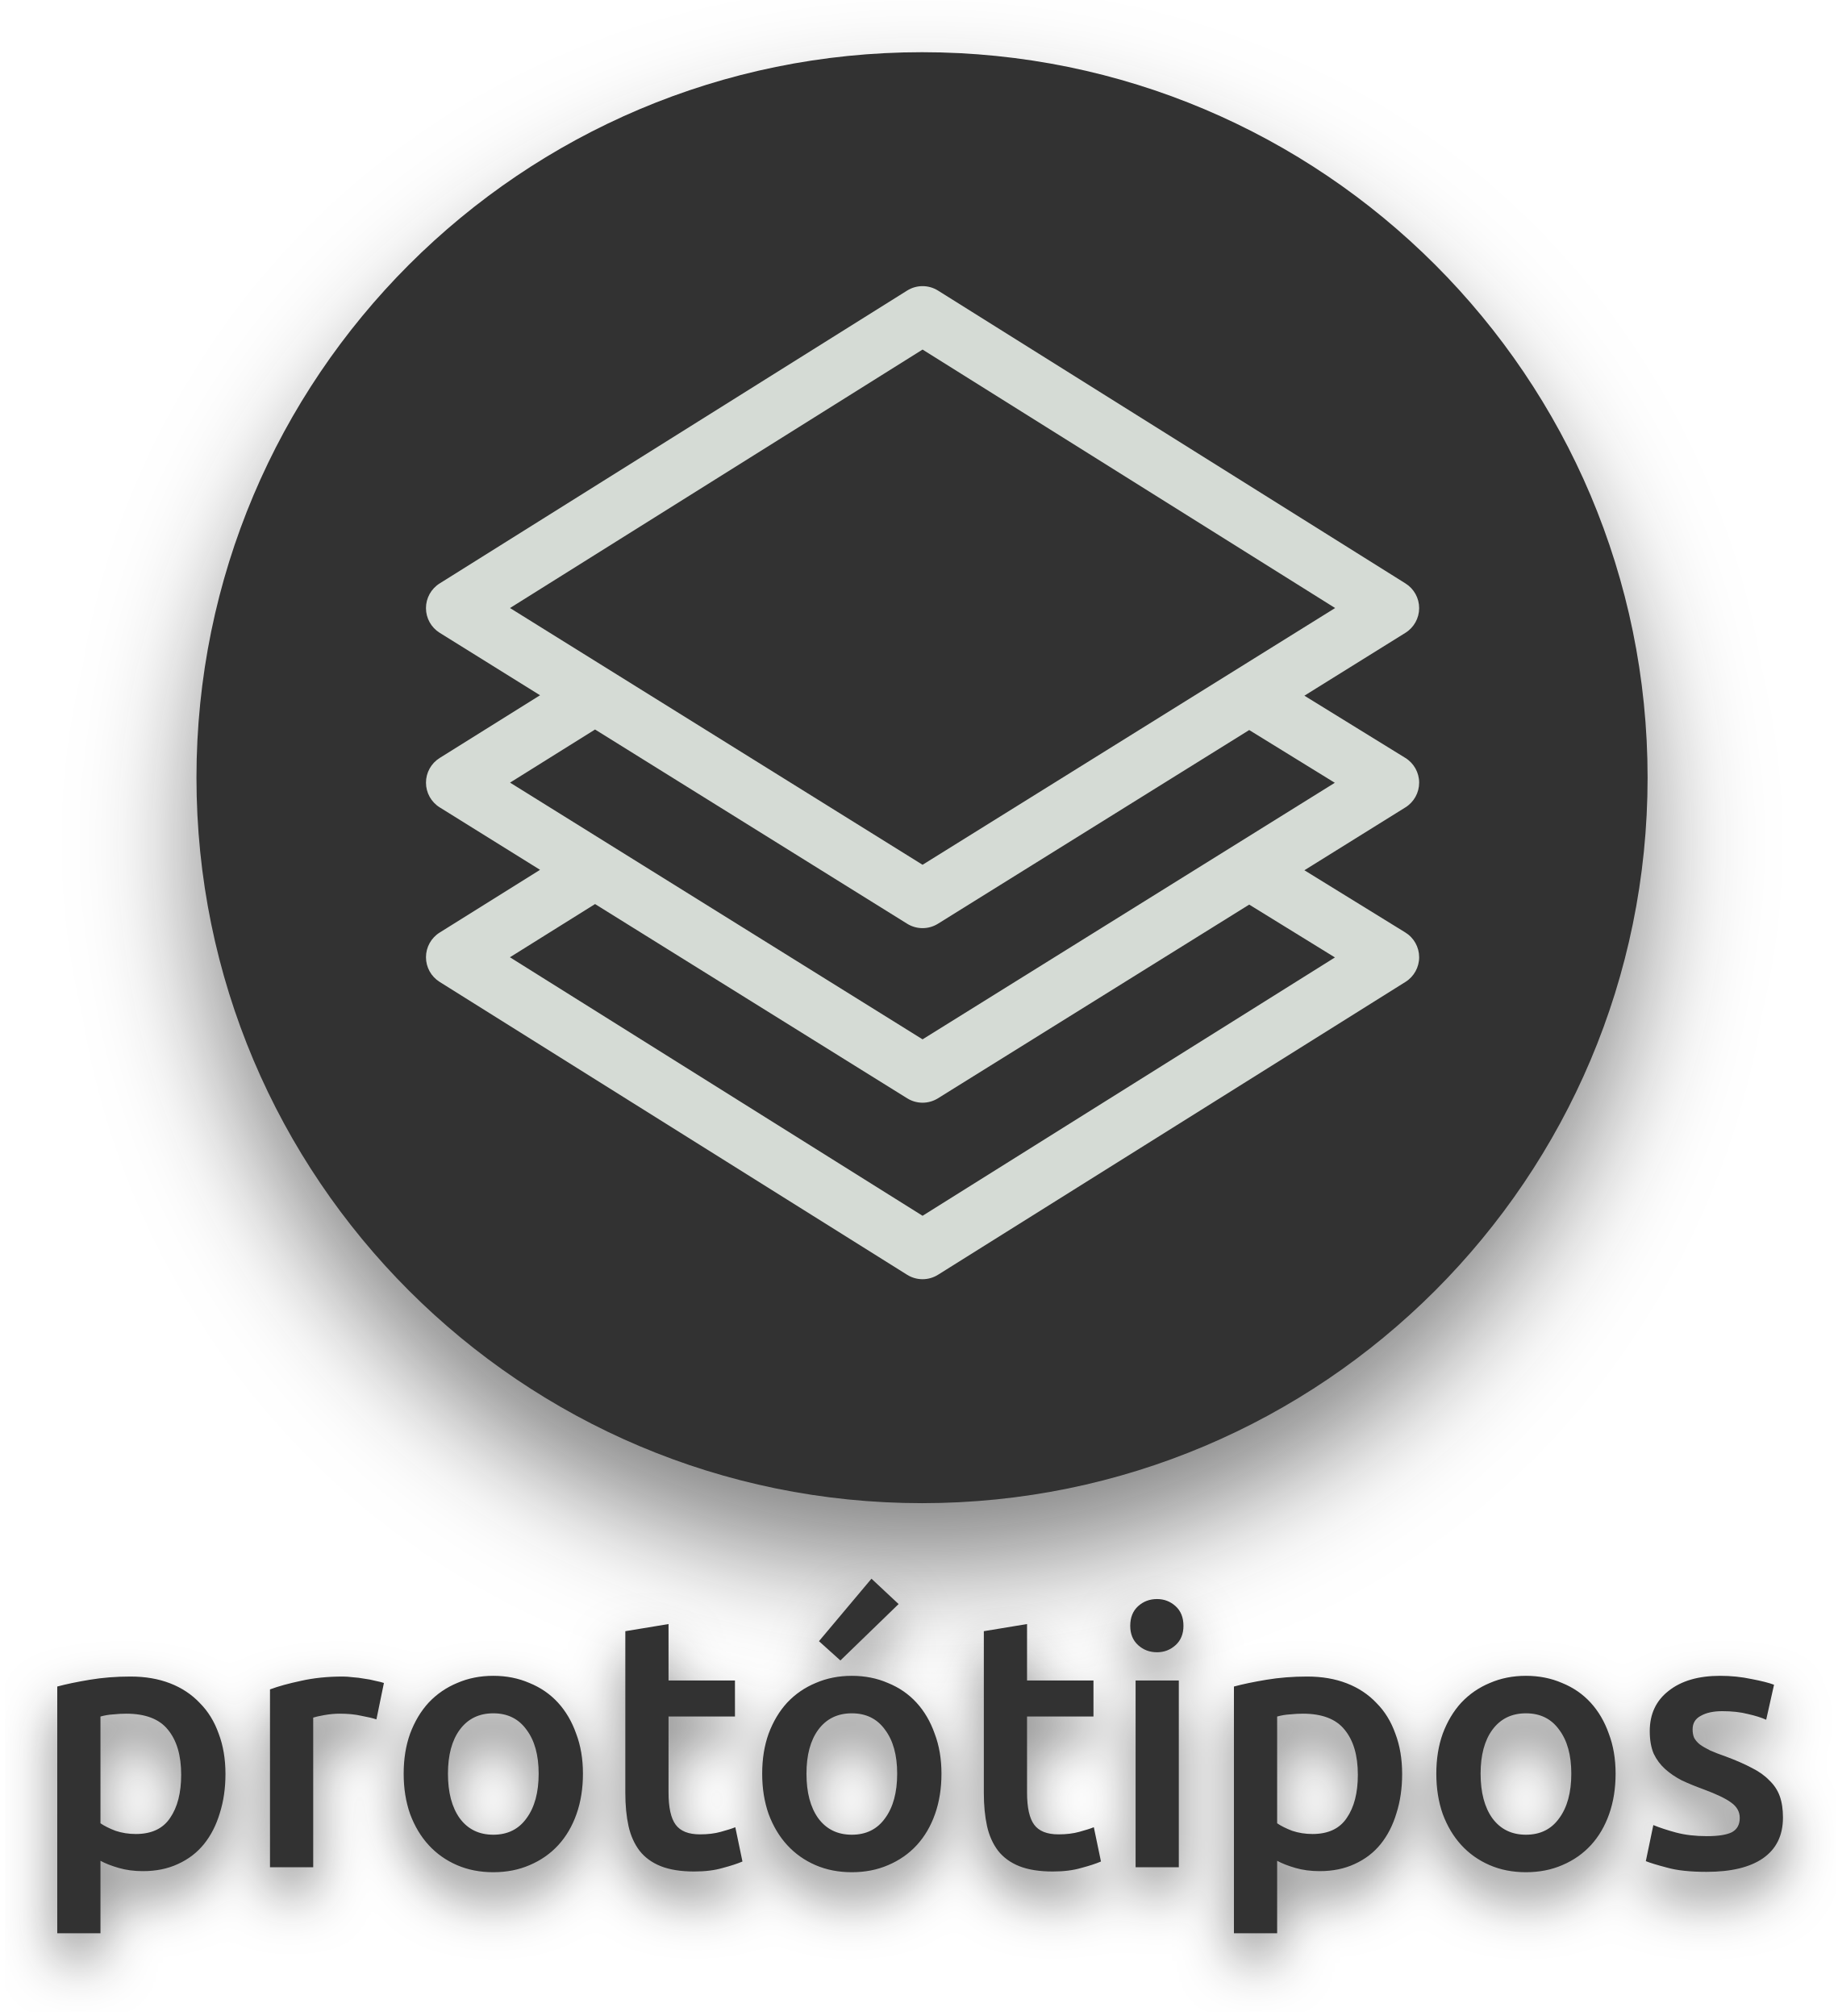
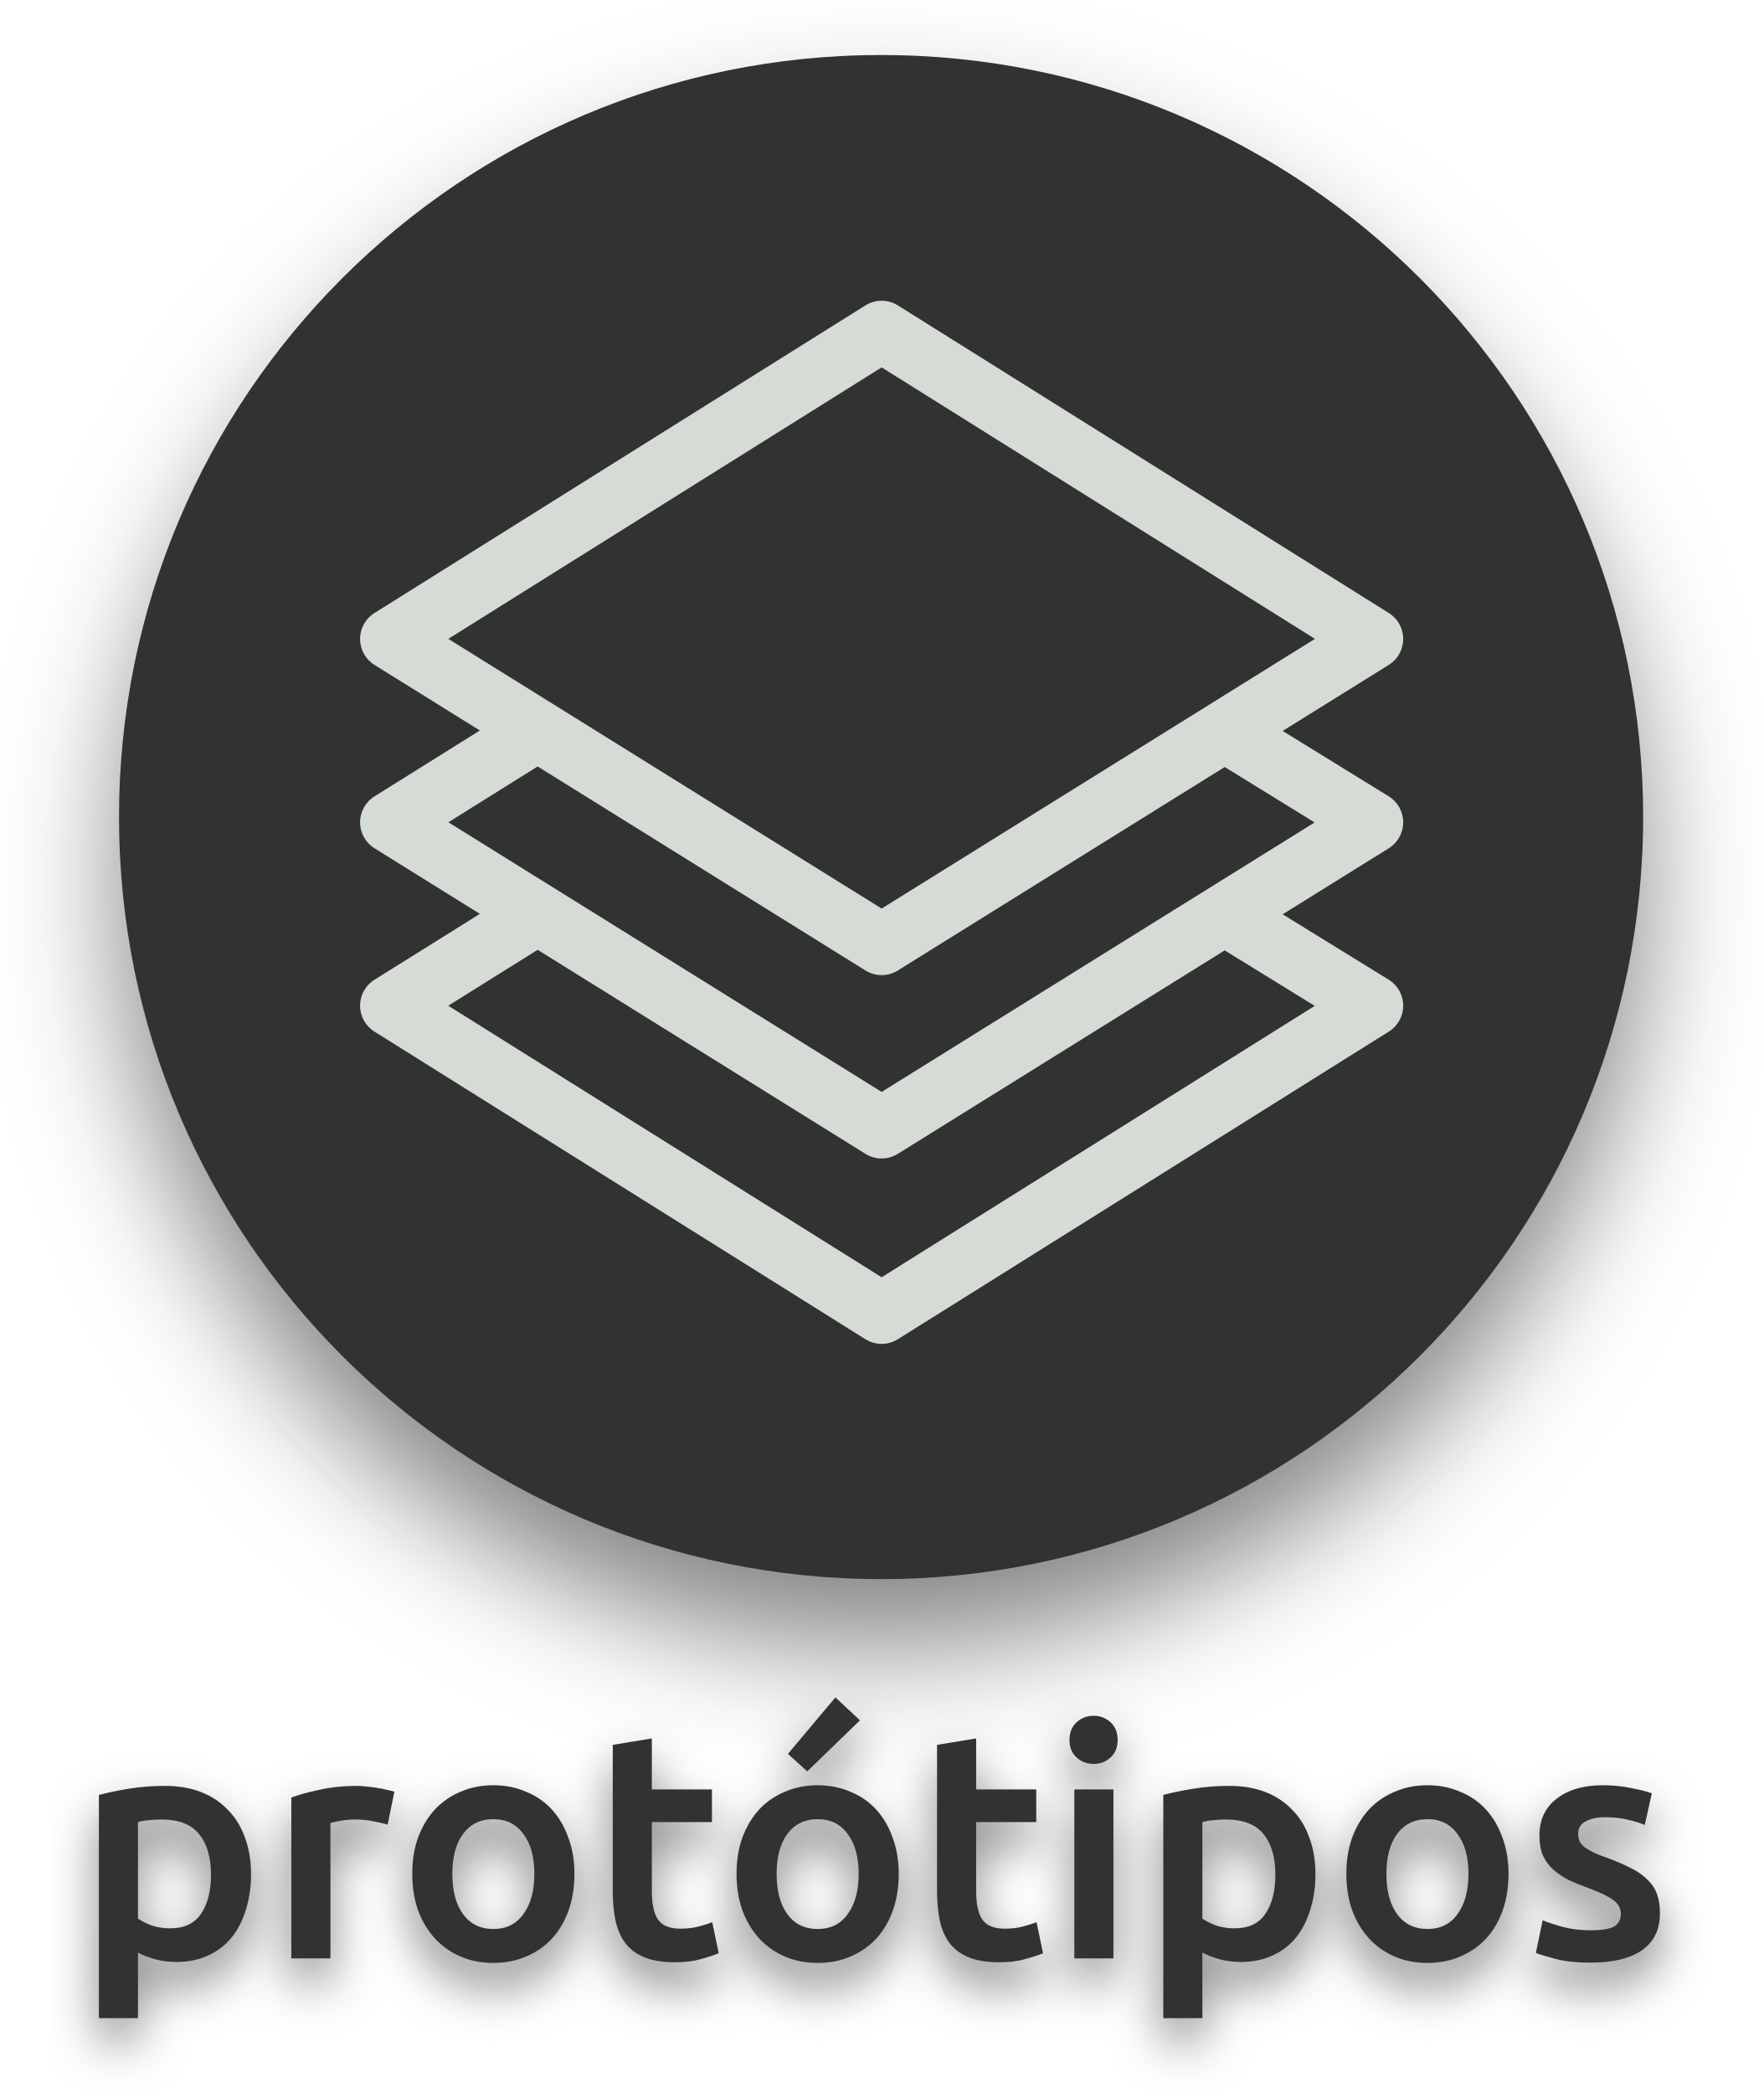
- <svg xmlns="http://www.w3.org/2000/svg" width="247" height="271" viewBox="0 0 247 271" fill="none">
+ <svg xmlns="http://www.w3.org/2000/svg" width="262" height="311" viewBox="0 0 262 311" fill="none">
  <g filter="url(#filter0_d)">
-     <circle cx="123.929" cy="104.54" r="97.522" fill="#323232" />
-     <path d="M190.747 105.202C190.744 103.848 190.041 102.592 188.888 101.881L175.322 93.518L188.903 85.065C190.048 84.352 190.745 83.099 190.747 81.751C190.749 80.402 190.056 79.147 188.912 78.43L126.077 39.061C124.807 38.265 123.194 38.265 121.924 39.061L59.089 78.43C57.946 79.147 57.252 80.402 57.254 81.751C57.256 83.1 57.953 84.352 59.099 85.065L72.587 93.46L59.093 101.894C57.948 102.609 57.253 103.864 57.255 105.214C57.256 106.564 57.953 107.818 59.099 108.531L72.587 116.926L59.093 125.36C57.95 126.074 57.255 127.326 57.255 128.674C57.254 130.022 57.947 131.275 59.089 131.99L121.924 171.36C122.559 171.758 123.28 171.957 124.001 171.957C124.721 171.957 125.442 171.758 126.077 171.36L188.912 131.99C190.058 131.272 190.752 130.013 190.747 128.662C190.742 127.31 190.039 126.056 188.888 125.347L175.322 116.984L188.903 108.531C190.052 107.815 190.75 106.556 190.747 105.202ZM68.549 81.734L124.001 46.99L179.452 81.734C178.92 82.066 125.59 115.259 124.001 116.248L68.549 81.734ZM179.427 128.703L124.001 163.431L68.538 128.68L79.981 121.528L121.934 147.64C122.567 148.034 123.284 148.231 124.001 148.231C124.718 148.231 125.435 148.034 126.067 147.64L167.905 121.6L179.427 128.703ZM124.001 139.713L68.555 105.204L79.981 98.063L121.934 124.175C122.567 124.568 123.284 124.765 124.001 124.765C124.718 124.765 125.435 124.568 126.067 124.175L167.905 98.135L179.409 105.226C179.091 105.424 125.469 138.799 124.001 139.713Z" fill="#D5DBD5" />
+     <circle cx="130.918" cy="121.409" r="113.233" fill="#323232" />
+     <path d="M208.5 122.178C208.497 120.606 207.68 119.147 206.342 118.322L190.59 108.612L206.359 98.797C207.689 97.969 208.498 96.515 208.5 94.949C208.502 93.382 207.698 91.925 206.37 91.094L133.412 45.381C131.937 44.457 130.064 44.457 128.589 45.381L55.631 91.094C54.304 91.925 53.499 93.382 53.501 94.949C53.503 96.515 54.313 97.97 55.643 98.797L71.303 108.544L55.636 118.337C54.307 119.168 53.5 120.625 53.501 122.192C53.503 123.76 54.312 125.215 55.643 126.044L71.304 135.791L55.636 145.583C54.309 146.413 53.502 147.867 53.501 149.432C53.5 150.996 54.305 152.451 55.631 153.282L128.59 198.995C129.327 199.457 130.164 199.687 131.001 199.687C131.838 199.687 132.674 199.457 133.412 198.995L206.37 153.282C207.7 152.449 208.506 150.987 208.5 149.417C208.494 147.848 207.678 146.392 206.342 145.568L190.59 135.858L206.359 126.043C207.693 125.212 208.503 123.75 208.5 122.178ZM66.615 94.93L131.001 54.589L195.386 94.93C194.767 95.315 132.846 133.855 131.001 135.003L66.615 94.93ZM195.356 149.466L131.001 189.788L66.603 149.439L79.889 141.135L128.601 171.453C129.336 171.91 130.168 172.139 131.001 172.139C131.833 172.139 132.666 171.91 133.4 171.453L181.978 141.218L195.356 149.466ZM131.001 162.249L66.623 122.18L79.889 113.889L128.601 144.207C129.336 144.664 130.168 144.893 131.001 144.893C131.833 144.893 132.666 144.664 133.4 144.207L181.978 113.972L195.336 122.207C194.967 122.436 132.705 161.188 131.001 162.249Z" fill="#D5DBD5" />
  </g>
  <g filter="url(#filter1_d)">
-     <path d="M24.352 238.568C24.352 235.976 23.76 233.96 22.576 232.52C21.424 231.08 19.552 230.36 16.96 230.36C16.416 230.36 15.84 230.392 15.232 230.456C14.656 230.488 14.08 230.584 13.504 230.744V245.096C14.016 245.448 14.688 245.784 15.52 246.104C16.384 246.392 17.296 246.536 18.256 246.536C20.368 246.536 21.904 245.816 22.864 244.376C23.856 242.936 24.352 241 24.352 238.568ZM30.304 238.472C30.304 240.392 30.048 242.152 29.536 243.752C29.056 245.352 28.352 246.728 27.424 247.88C26.496 249.032 25.328 249.928 23.92 250.568C22.544 251.208 20.976 251.528 19.216 251.528C18.032 251.528 16.944 251.384 15.952 251.096C14.96 250.808 14.144 250.488 13.504 250.136V259.88H7.696V226.712C8.88 226.392 10.336 226.088 12.064 225.8C13.792 225.512 15.616 225.368 17.536 225.368C19.52 225.368 21.296 225.672 22.864 226.28C24.432 226.888 25.76 227.768 26.848 228.92C27.968 230.04 28.816 231.416 29.392 233.048C30 234.648 30.304 236.456 30.304 238.472ZM50.594 231.128C50.114 230.968 49.442 230.808 48.578 230.648C47.746 230.456 46.77 230.36 45.65 230.36C45.01 230.36 44.322 230.424 43.586 230.552C42.882 230.68 42.386 230.792 42.098 230.888V251H36.29V227.096C37.41 226.68 38.802 226.296 40.466 225.944C42.162 225.56 44.034 225.368 46.082 225.368C46.466 225.368 46.914 225.4 47.426 225.464C47.938 225.496 48.45 225.56 48.962 225.656C49.474 225.72 49.97 225.816 50.45 225.944C50.93 226.04 51.314 226.136 51.602 226.232L50.594 231.128ZM78.353 238.424C78.353 240.408 78.065 242.216 77.489 243.848C76.913 245.48 76.097 246.872 75.041 248.024C73.985 249.176 72.705 250.072 71.201 250.712C69.729 251.352 68.097 251.672 66.305 251.672C64.513 251.672 62.881 251.352 61.409 250.712C59.937 250.072 58.673 249.176 57.617 248.024C56.561 246.872 55.729 245.48 55.121 243.848C54.545 242.216 54.257 240.408 54.257 238.424C54.257 236.44 54.545 234.648 55.121 233.048C55.729 231.416 56.561 230.024 57.617 228.872C58.705 227.72 59.985 226.84 61.457 226.232C62.929 225.592 64.545 225.272 66.305 225.272C68.065 225.272 69.681 225.592 71.153 226.232C72.657 226.84 73.937 227.72 74.993 228.872C76.049 230.024 76.865 231.416 77.441 233.048C78.049 234.648 78.353 236.44 78.353 238.424ZM72.401 238.424C72.401 235.928 71.857 233.96 70.769 232.52C69.713 231.048 68.225 230.312 66.305 230.312C64.385 230.312 62.881 231.048 61.793 232.52C60.737 233.96 60.209 235.928 60.209 238.424C60.209 240.952 60.737 242.952 61.793 244.424C62.881 245.896 64.385 246.632 66.305 246.632C68.225 246.632 69.713 245.896 70.769 244.424C71.857 242.952 72.401 240.952 72.401 238.424ZM84.049 219.272L89.857 218.312V225.896H98.785V230.744H89.857V240.968C89.857 242.984 90.177 244.424 90.817 245.288C91.457 246.152 92.545 246.584 94.081 246.584C95.137 246.584 96.065 246.472 96.865 246.248C97.697 246.024 98.353 245.816 98.833 245.624L99.793 250.232C99.121 250.52 98.241 250.808 97.153 251.096C96.065 251.416 94.785 251.576 93.313 251.576C91.521 251.576 90.017 251.336 88.801 250.856C87.617 250.376 86.673 249.688 85.969 248.792C85.265 247.864 84.769 246.76 84.481 245.48C84.193 244.168 84.049 242.68 84.049 241.016V219.272ZM126.541 238.424C126.541 240.408 126.253 242.216 125.677 243.848C125.101 245.48 124.285 246.872 123.229 248.024C122.173 249.176 120.893 250.072 119.389 250.712C117.917 251.352 116.285 251.672 114.493 251.672C112.701 251.672 111.069 251.352 109.597 250.712C108.125 250.072 106.861 249.176 105.805 248.024C104.749 246.872 103.917 245.48 103.309 243.848C102.733 242.216 102.445 240.408 102.445 238.424C102.445 236.44 102.733 234.648 103.309 233.048C103.917 231.416 104.749 230.024 105.805 228.872C106.893 227.72 108.173 226.84 109.645 226.232C111.117 225.592 112.733 225.272 114.493 225.272C116.253 225.272 117.869 225.592 119.341 226.232C120.845 226.84 122.125 227.72 123.181 228.872C124.237 230.024 125.053 231.416 125.629 233.048C126.237 234.648 126.541 236.44 126.541 238.424ZM120.589 238.424C120.589 235.928 120.045 233.96 118.957 232.52C117.901 231.048 116.413 230.312 114.493 230.312C112.573 230.312 111.069 231.048 109.981 232.52C108.925 233.96 108.397 235.928 108.397 238.424C108.397 240.952 108.925 242.952 109.981 244.424C111.069 245.896 112.573 246.632 114.493 246.632C116.413 246.632 117.901 245.896 118.957 244.424C120.045 242.952 120.589 240.952 120.589 238.424ZM120.781 215.624L112.957 223.208L110.077 220.616L117.133 212.216L120.781 215.624ZM132.236 219.272L138.044 218.312V225.896H146.972V230.744H138.044V240.968C138.044 242.984 138.364 244.424 139.004 245.288C139.644 246.152 140.732 246.584 142.268 246.584C143.324 246.584 144.252 246.472 145.052 246.248C145.884 246.024 146.54 245.816 147.02 245.624L147.98 250.232C147.308 250.52 146.428 250.808 145.34 251.096C144.252 251.416 142.972 251.576 141.5 251.576C139.708 251.576 138.204 251.336 136.988 250.856C135.804 250.376 134.86 249.688 134.156 248.792C133.452 247.864 132.956 246.76 132.668 245.48C132.38 244.168 132.236 242.68 132.236 241.016V219.272ZM158.443 251H152.635V225.896H158.443V251ZM159.067 218.552C159.067 219.64 158.715 220.504 158.011 221.144C157.307 221.784 156.475 222.104 155.515 222.104C154.523 222.104 153.675 221.784 152.971 221.144C152.267 220.504 151.915 219.64 151.915 218.552C151.915 217.432 152.267 216.552 152.971 215.912C153.675 215.272 154.523 214.952 155.515 214.952C156.475 214.952 157.307 215.272 158.011 215.912C158.715 216.552 159.067 217.432 159.067 218.552ZM182.508 238.568C182.508 235.976 181.916 233.96 180.732 232.52C179.58 231.08 177.708 230.36 175.116 230.36C174.572 230.36 173.996 230.392 173.388 230.456C172.812 230.488 172.236 230.584 171.66 230.744V245.096C172.172 245.448 172.844 245.784 173.676 246.104C174.54 246.392 175.452 246.536 176.412 246.536C178.524 246.536 180.06 245.816 181.02 244.376C182.012 242.936 182.508 241 182.508 238.568ZM188.46 238.472C188.46 240.392 188.204 242.152 187.692 243.752C187.212 245.352 186.508 246.728 185.58 247.88C184.652 249.032 183.484 249.928 182.076 250.568C180.7 251.208 179.132 251.528 177.372 251.528C176.188 251.528 175.1 251.384 174.108 251.096C173.116 250.808 172.3 250.488 171.66 250.136V259.88H165.852V226.712C167.036 226.392 168.492 226.088 170.22 225.8C171.948 225.512 173.772 225.368 175.692 225.368C177.676 225.368 179.452 225.672 181.02 226.28C182.588 226.888 183.916 227.768 185.004 228.92C186.124 230.04 186.972 231.416 187.548 233.048C188.156 234.648 188.46 236.456 188.46 238.472ZM217.15 238.424C217.15 240.408 216.862 242.216 216.286 243.848C215.71 245.48 214.894 246.872 213.838 248.024C212.782 249.176 211.502 250.072 209.998 250.712C208.526 251.352 206.894 251.672 205.102 251.672C203.31 251.672 201.678 251.352 200.206 250.712C198.734 250.072 197.47 249.176 196.414 248.024C195.358 246.872 194.526 245.48 193.918 243.848C193.342 242.216 193.054 240.408 193.054 238.424C193.054 236.44 193.342 234.648 193.918 233.048C194.526 231.416 195.358 230.024 196.414 228.872C197.502 227.72 198.782 226.84 200.254 226.232C201.726 225.592 203.342 225.272 205.102 225.272C206.862 225.272 208.478 225.592 209.95 226.232C211.454 226.84 212.734 227.72 213.79 228.872C214.846 230.024 215.662 231.416 216.238 233.048C216.846 234.648 217.15 236.44 217.15 238.424ZM211.198 238.424C211.198 235.928 210.654 233.96 209.566 232.52C208.51 231.048 207.022 230.312 205.102 230.312C203.182 230.312 201.678 231.048 200.59 232.52C199.534 233.96 199.006 235.928 199.006 238.424C199.006 240.952 199.534 242.952 200.59 244.424C201.678 245.896 203.182 246.632 205.102 246.632C207.022 246.632 208.51 245.896 209.566 244.424C210.654 242.952 211.198 240.952 211.198 238.424ZM229.422 246.824C230.958 246.824 232.078 246.648 232.782 246.296C233.486 245.912 233.838 245.272 233.838 244.376C233.838 243.544 233.454 242.856 232.686 242.312C231.95 241.768 230.718 241.176 228.99 240.536C227.934 240.152 226.958 239.752 226.062 239.336C225.198 238.888 224.446 238.376 223.806 237.8C223.166 237.224 222.654 236.536 222.27 235.736C221.918 234.904 221.742 233.896 221.742 232.712C221.742 230.408 222.59 228.6 224.286 227.288C225.982 225.944 228.286 225.272 231.198 225.272C232.67 225.272 234.078 225.416 235.422 225.704C236.766 225.96 237.774 226.216 238.446 226.472L237.39 231.176C236.75 230.888 235.934 230.632 234.942 230.408C233.95 230.152 232.798 230.024 231.486 230.024C230.302 230.024 229.342 230.232 228.606 230.648C227.87 231.032 227.502 231.64 227.502 232.472C227.502 232.888 227.566 233.256 227.694 233.576C227.854 233.896 228.11 234.2 228.462 234.488C228.814 234.744 229.278 235.016 229.854 235.304C230.43 235.56 231.134 235.832 231.966 236.12C233.342 236.632 234.51 237.144 235.47 237.656C236.43 238.136 237.214 238.696 237.822 239.336C238.462 239.944 238.926 240.648 239.214 241.448C239.502 242.248 239.646 243.208 239.646 244.328C239.646 246.728 238.75 248.552 236.958 249.8C235.198 251.016 232.67 251.624 229.374 251.624C227.166 251.624 225.39 251.432 224.046 251.048C222.702 250.696 221.758 250.408 221.214 250.184L222.222 245.336C223.086 245.688 224.11 246.024 225.294 246.344C226.51 246.664 227.886 246.824 229.422 246.824Z" fill="#323232" />
+     <path d="M31.352 278.568C31.352 275.976 30.76 273.96 29.576 272.52C28.424 271.08 26.552 270.36 23.96 270.36C23.416 270.36 22.84 270.392 22.232 270.456C21.656 270.488 21.08 270.584 20.504 270.744V285.096C21.016 285.448 21.688 285.784 22.52 286.104C23.384 286.392 24.296 286.536 25.256 286.536C27.368 286.536 28.904 285.816 29.864 284.376C30.856 282.936 31.352 281 31.352 278.568ZM37.304 278.472C37.304 280.392 37.048 282.152 36.536 283.752C36.056 285.352 35.352 286.728 34.424 287.88C33.496 289.032 32.328 289.928 30.92 290.568C29.544 291.208 27.976 291.528 26.216 291.528C25.032 291.528 23.944 291.384 22.952 291.096C21.96 290.808 21.144 290.488 20.504 290.136V299.88H14.696V266.712C15.88 266.392 17.336 266.088 19.064 265.8C20.792 265.512 22.616 265.368 24.536 265.368C26.52 265.368 28.296 265.672 29.864 266.28C31.432 266.888 32.76 267.768 33.848 268.92C34.968 270.04 35.816 271.416 36.392 273.048C37 274.648 37.304 276.456 37.304 278.472ZM57.594 271.128C57.114 270.968 56.442 270.808 55.578 270.648C54.746 270.456 53.77 270.36 52.65 270.36C52.01 270.36 51.322 270.424 50.586 270.552C49.882 270.68 49.386 270.792 49.098 270.888V291H43.29V267.096C44.41 266.68 45.802 266.296 47.466 265.944C49.162 265.56 51.034 265.368 53.082 265.368C53.466 265.368 53.914 265.4 54.426 265.464C54.938 265.496 55.45 265.56 55.962 265.656C56.474 265.72 56.97 265.816 57.45 265.944C57.93 266.04 58.314 266.136 58.602 266.232L57.594 271.128ZM85.353 278.424C85.353 280.408 85.065 282.216 84.489 283.848C83.913 285.48 83.097 286.872 82.041 288.024C80.985 289.176 79.705 290.072 78.201 290.712C76.729 291.352 75.097 291.672 73.305 291.672C71.513 291.672 69.881 291.352 68.409 290.712C66.937 290.072 65.673 289.176 64.617 288.024C63.561 286.872 62.729 285.48 62.121 283.848C61.545 282.216 61.257 280.408 61.257 278.424C61.257 276.44 61.545 274.648 62.121 273.048C62.729 271.416 63.561 270.024 64.617 268.872C65.705 267.72 66.985 266.84 68.457 266.232C69.929 265.592 71.545 265.272 73.305 265.272C75.065 265.272 76.681 265.592 78.153 266.232C79.657 266.84 80.937 267.72 81.993 268.872C83.049 270.024 83.865 271.416 84.441 273.048C85.049 274.648 85.353 276.44 85.353 278.424ZM79.401 278.424C79.401 275.928 78.857 273.96 77.769 272.52C76.713 271.048 75.225 270.312 73.305 270.312C71.385 270.312 69.881 271.048 68.793 272.52C67.737 273.96 67.209 275.928 67.209 278.424C67.209 280.952 67.737 282.952 68.793 284.424C69.881 285.896 71.385 286.632 73.305 286.632C75.225 286.632 76.713 285.896 77.769 284.424C78.857 282.952 79.401 280.952 79.401 278.424ZM91.049 259.272L96.857 258.312V265.896H105.785V270.744H96.857V280.968C96.857 282.984 97.177 284.424 97.817 285.288C98.457 286.152 99.545 286.584 101.081 286.584C102.137 286.584 103.065 286.472 103.865 286.248C104.697 286.024 105.353 285.816 105.833 285.624L106.793 290.232C106.121 290.52 105.241 290.808 104.153 291.096C103.065 291.416 101.785 291.576 100.313 291.576C98.521 291.576 97.017 291.336 95.801 290.856C94.617 290.376 93.673 289.688 92.969 288.792C92.265 287.864 91.769 286.76 91.481 285.48C91.193 284.168 91.049 282.68 91.049 281.016V259.272ZM133.541 278.424C133.541 280.408 133.253 282.216 132.677 283.848C132.101 285.48 131.285 286.872 130.229 288.024C129.173 289.176 127.893 290.072 126.389 290.712C124.917 291.352 123.285 291.672 121.493 291.672C119.701 291.672 118.069 291.352 116.597 290.712C115.125 290.072 113.861 289.176 112.805 288.024C111.749 286.872 110.917 285.48 110.309 283.848C109.733 282.216 109.445 280.408 109.445 278.424C109.445 276.44 109.733 274.648 110.309 273.048C110.917 271.416 111.749 270.024 112.805 268.872C113.893 267.72 115.173 266.84 116.645 266.232C118.117 265.592 119.733 265.272 121.493 265.272C123.253 265.272 124.869 265.592 126.341 266.232C127.845 266.84 129.125 267.72 130.181 268.872C131.237 270.024 132.053 271.416 132.629 273.048C133.237 274.648 133.541 276.44 133.541 278.424ZM127.589 278.424C127.589 275.928 127.045 273.96 125.957 272.52C124.901 271.048 123.413 270.312 121.493 270.312C119.573 270.312 118.069 271.048 116.981 272.52C115.925 273.96 115.397 275.928 115.397 278.424C115.397 280.952 115.925 282.952 116.981 284.424C118.069 285.896 119.573 286.632 121.493 286.632C123.413 286.632 124.901 285.896 125.957 284.424C127.045 282.952 127.589 280.952 127.589 278.424ZM127.781 255.624L119.957 263.208L117.077 260.616L124.133 252.216L127.781 255.624ZM139.236 259.272L145.044 258.312V265.896H153.972V270.744H145.044V280.968C145.044 282.984 145.364 284.424 146.004 285.288C146.644 286.152 147.732 286.584 149.268 286.584C150.324 286.584 151.252 286.472 152.052 286.248C152.884 286.024 153.54 285.816 154.02 285.624L154.98 290.232C154.308 290.52 153.428 290.808 152.34 291.096C151.252 291.416 149.972 291.576 148.5 291.576C146.708 291.576 145.204 291.336 143.988 290.856C142.804 290.376 141.86 289.688 141.156 288.792C140.452 287.864 139.956 286.76 139.668 285.48C139.38 284.168 139.236 282.68 139.236 281.016V259.272ZM165.443 291H159.635V265.896H165.443V291ZM166.067 258.552C166.067 259.64 165.715 260.504 165.011 261.144C164.307 261.784 163.475 262.104 162.515 262.104C161.523 262.104 160.675 261.784 159.971 261.144C159.267 260.504 158.915 259.64 158.915 258.552C158.915 257.432 159.267 256.552 159.971 255.912C160.675 255.272 161.523 254.952 162.515 254.952C163.475 254.952 164.307 255.272 165.011 255.912C165.715 256.552 166.067 257.432 166.067 258.552ZM189.508 278.568C189.508 275.976 188.916 273.96 187.732 272.52C186.58 271.08 184.708 270.36 182.116 270.36C181.572 270.36 180.996 270.392 180.388 270.456C179.812 270.488 179.236 270.584 178.66 270.744V285.096C179.172 285.448 179.844 285.784 180.676 286.104C181.54 286.392 182.452 286.536 183.412 286.536C185.524 286.536 187.06 285.816 188.02 284.376C189.012 282.936 189.508 281 189.508 278.568ZM195.46 278.472C195.46 280.392 195.204 282.152 194.692 283.752C194.212 285.352 193.508 286.728 192.58 287.88C191.652 289.032 190.484 289.928 189.076 290.568C187.7 291.208 186.132 291.528 184.372 291.528C183.188 291.528 182.1 291.384 181.108 291.096C180.116 290.808 179.3 290.488 178.66 290.136V299.88H172.852V266.712C174.036 266.392 175.492 266.088 177.22 265.8C178.948 265.512 180.772 265.368 182.692 265.368C184.676 265.368 186.452 265.672 188.02 266.28C189.588 266.888 190.916 267.768 192.004 268.92C193.124 270.04 193.972 271.416 194.548 273.048C195.156 274.648 195.46 276.456 195.46 278.472ZM224.15 278.424C224.15 280.408 223.862 282.216 223.286 283.848C222.71 285.48 221.894 286.872 220.838 288.024C219.782 289.176 218.502 290.072 216.998 290.712C215.526 291.352 213.894 291.672 212.102 291.672C210.31 291.672 208.678 291.352 207.206 290.712C205.734 290.072 204.47 289.176 203.414 288.024C202.358 286.872 201.526 285.48 200.918 283.848C200.342 282.216 200.054 280.408 200.054 278.424C200.054 276.44 200.342 274.648 200.918 273.048C201.526 271.416 202.358 270.024 203.414 268.872C204.502 267.72 205.782 266.84 207.254 266.232C208.726 265.592 210.342 265.272 212.102 265.272C213.862 265.272 215.478 265.592 216.95 266.232C218.454 266.84 219.734 267.72 220.79 268.872C221.846 270.024 222.662 271.416 223.238 273.048C223.846 274.648 224.15 276.44 224.15 278.424ZM218.198 278.424C218.198 275.928 217.654 273.96 216.566 272.52C215.51 271.048 214.022 270.312 212.102 270.312C210.182 270.312 208.678 271.048 207.59 272.52C206.534 273.96 206.006 275.928 206.006 278.424C206.006 280.952 206.534 282.952 207.59 284.424C208.678 285.896 210.182 286.632 212.102 286.632C214.022 286.632 215.51 285.896 216.566 284.424C217.654 282.952 218.198 280.952 218.198 278.424ZM236.422 286.824C237.958 286.824 239.078 286.648 239.782 286.296C240.486 285.912 240.838 285.272 240.838 284.376C240.838 283.544 240.454 282.856 239.686 282.312C238.95 281.768 237.718 281.176 235.99 280.536C234.934 280.152 233.958 279.752 233.062 279.336C232.198 278.888 231.446 278.376 230.806 277.8C230.166 277.224 229.654 276.536 229.27 275.736C228.918 274.904 228.742 273.896 228.742 272.712C228.742 270.408 229.59 268.6 231.286 267.288C232.982 265.944 235.286 265.272 238.198 265.272C239.67 265.272 241.078 265.416 242.422 265.704C243.766 265.96 244.774 266.216 245.446 266.472L244.39 271.176C243.75 270.888 242.934 270.632 241.942 270.408C240.95 270.152 239.798 270.024 238.486 270.024C237.302 270.024 236.342 270.232 235.606 270.648C234.87 271.032 234.502 271.64 234.502 272.472C234.502 272.888 234.566 273.256 234.694 273.576C234.854 273.896 235.11 274.2 235.462 274.488C235.814 274.744 236.278 275.016 236.854 275.304C237.43 275.56 238.134 275.832 238.966 276.12C240.342 276.632 241.51 277.144 242.47 277.656C243.43 278.136 244.214 278.696 244.822 279.336C245.462 279.944 245.926 280.648 246.214 281.448C246.502 282.248 246.646 283.208 246.646 284.328C246.646 286.728 245.75 288.552 243.958 289.8C242.198 291.016 239.67 291.624 236.374 291.624C234.166 291.624 232.39 291.432 231.046 291.048C229.702 290.696 228.758 290.408 228.214 290.184L229.222 285.336C230.086 285.688 231.11 286.024 232.294 286.344C233.51 286.664 234.886 286.824 236.422 286.824Z" fill="#323232" />
  </g>
  <defs>
-     <filter id="filter0_d" x="5.58" y="-4.459" width="236.842" height="236.842" filterUnits="userSpaceOnUse" color-interpolation-filters="sRGB">
+     <filter id="filter0_d" x="-6.499" y="-5.15" width="274.999" height="274.999" filterUnits="userSpaceOnUse" color-interpolation-filters="sRGB">
      <feFlood flood-opacity="0" result="BackgroundImageFix" />
      <feColorMatrix in="SourceAlpha" type="matrix" values="0 0 0 0 0 0 0 0 0 0 0 0 0 0 0 0 0 0 127 0" />
-       <feOffset dy="8.612" />
-       <feGaussianBlur stdDeviation="7.536" />
+       <feOffset dy="10" />
+       <feGaussianBlur stdDeviation="8.75" />
      <feColorMatrix type="matrix" values="0 0 0 0 0.058 0 0 0 0 0.058 0 0 0 0 0.058 0 0 0 0.5 0" />
      <feBlend mode="normal" in2="BackgroundImageFix" result="effect1_dropShadow" />
      <feBlend mode="normal" in="SourceGraphic" in2="effect1_dropShadow" result="shape" />
    </filter>
-     <filter id="filter1_d" x="0.688" y="208.712" width="245.966" height="61.681" filterUnits="userSpaceOnUse" color-interpolation-filters="sRGB">
+     <filter id="filter1_d" x="7.688" y="248.712" width="245.966" height="61.681" filterUnits="userSpaceOnUse" color-interpolation-filters="sRGB">
      <feFlood flood-opacity="0" result="BackgroundImageFix" />
      <feColorMatrix in="SourceAlpha" type="matrix" values="0 0 0 0 0 0 0 0 0 0 0 0 0 0 0 0 0 0 127 0" />
      <feOffset dy="3.504" />
      <feGaussianBlur stdDeviation="3.504" />
      <feColorMatrix type="matrix" values="0 0 0 0 0.058 0 0 0 0 0.058 0 0 0 0 0.058 0 0 0 0.5 0" />
      <feBlend mode="normal" in2="BackgroundImageFix" result="effect1_dropShadow" />
      <feBlend mode="normal" in="SourceGraphic" in2="effect1_dropShadow" result="shape" />
    </filter>
  </defs>
</svg>
